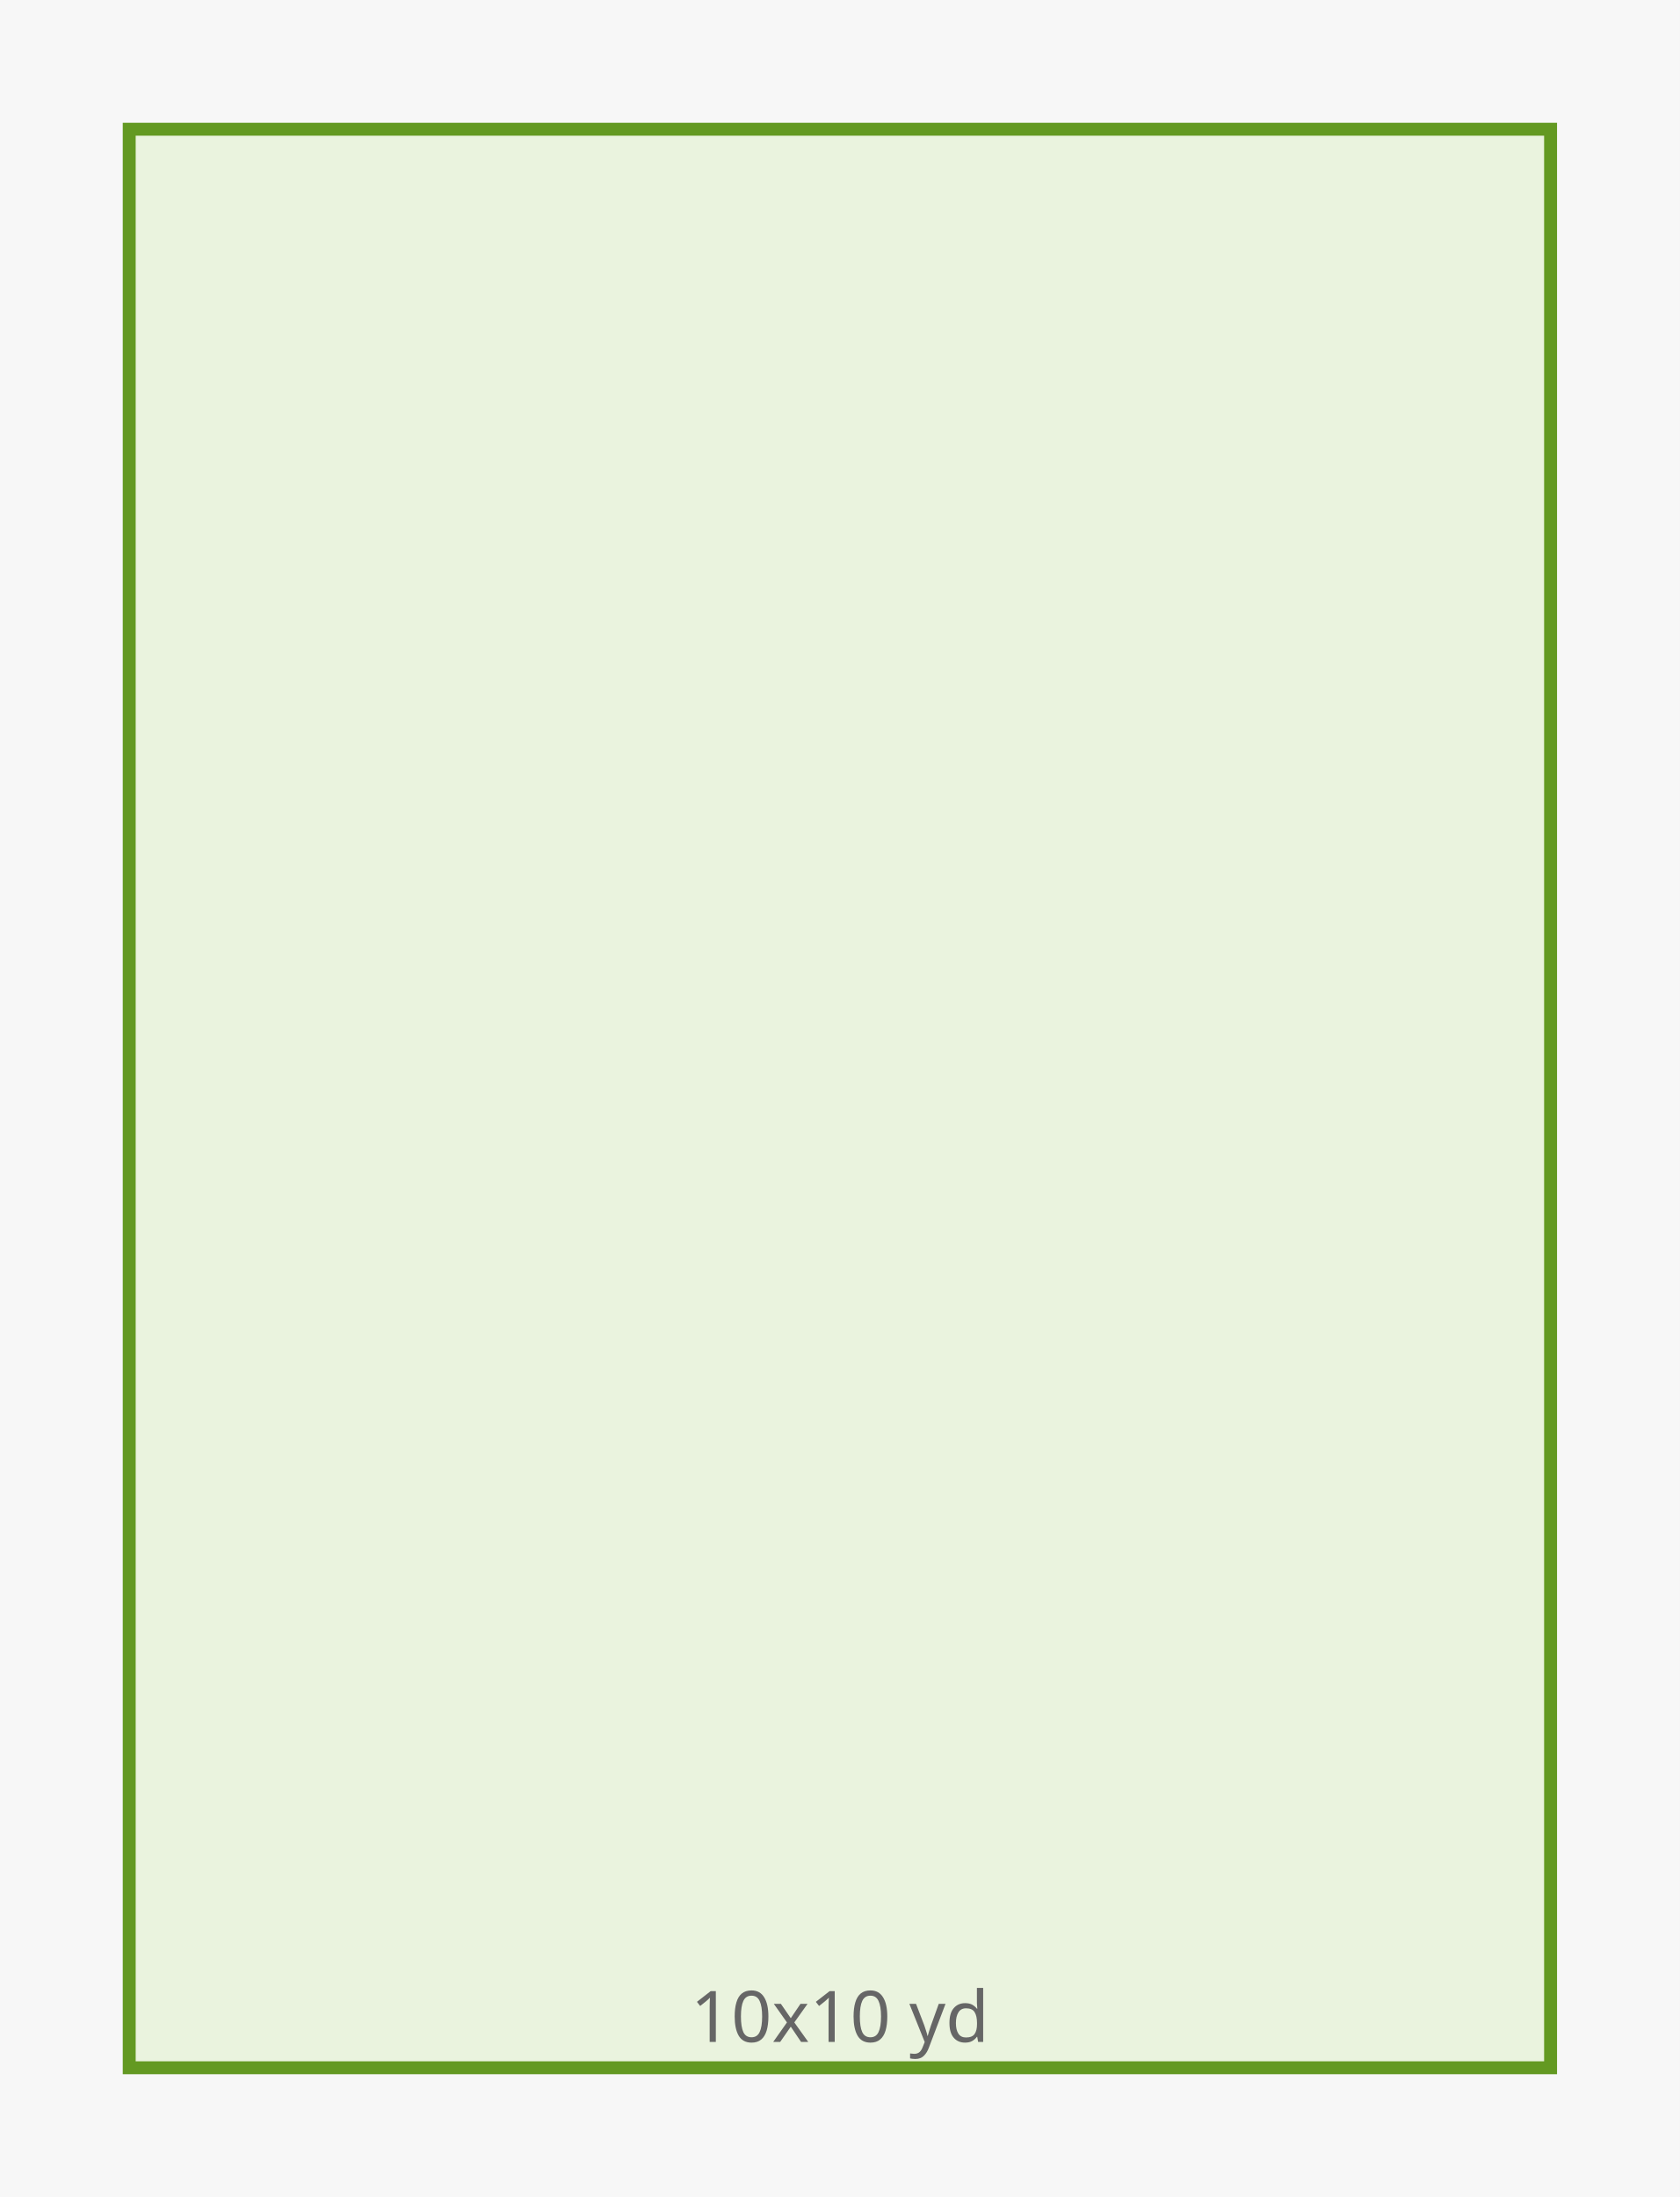
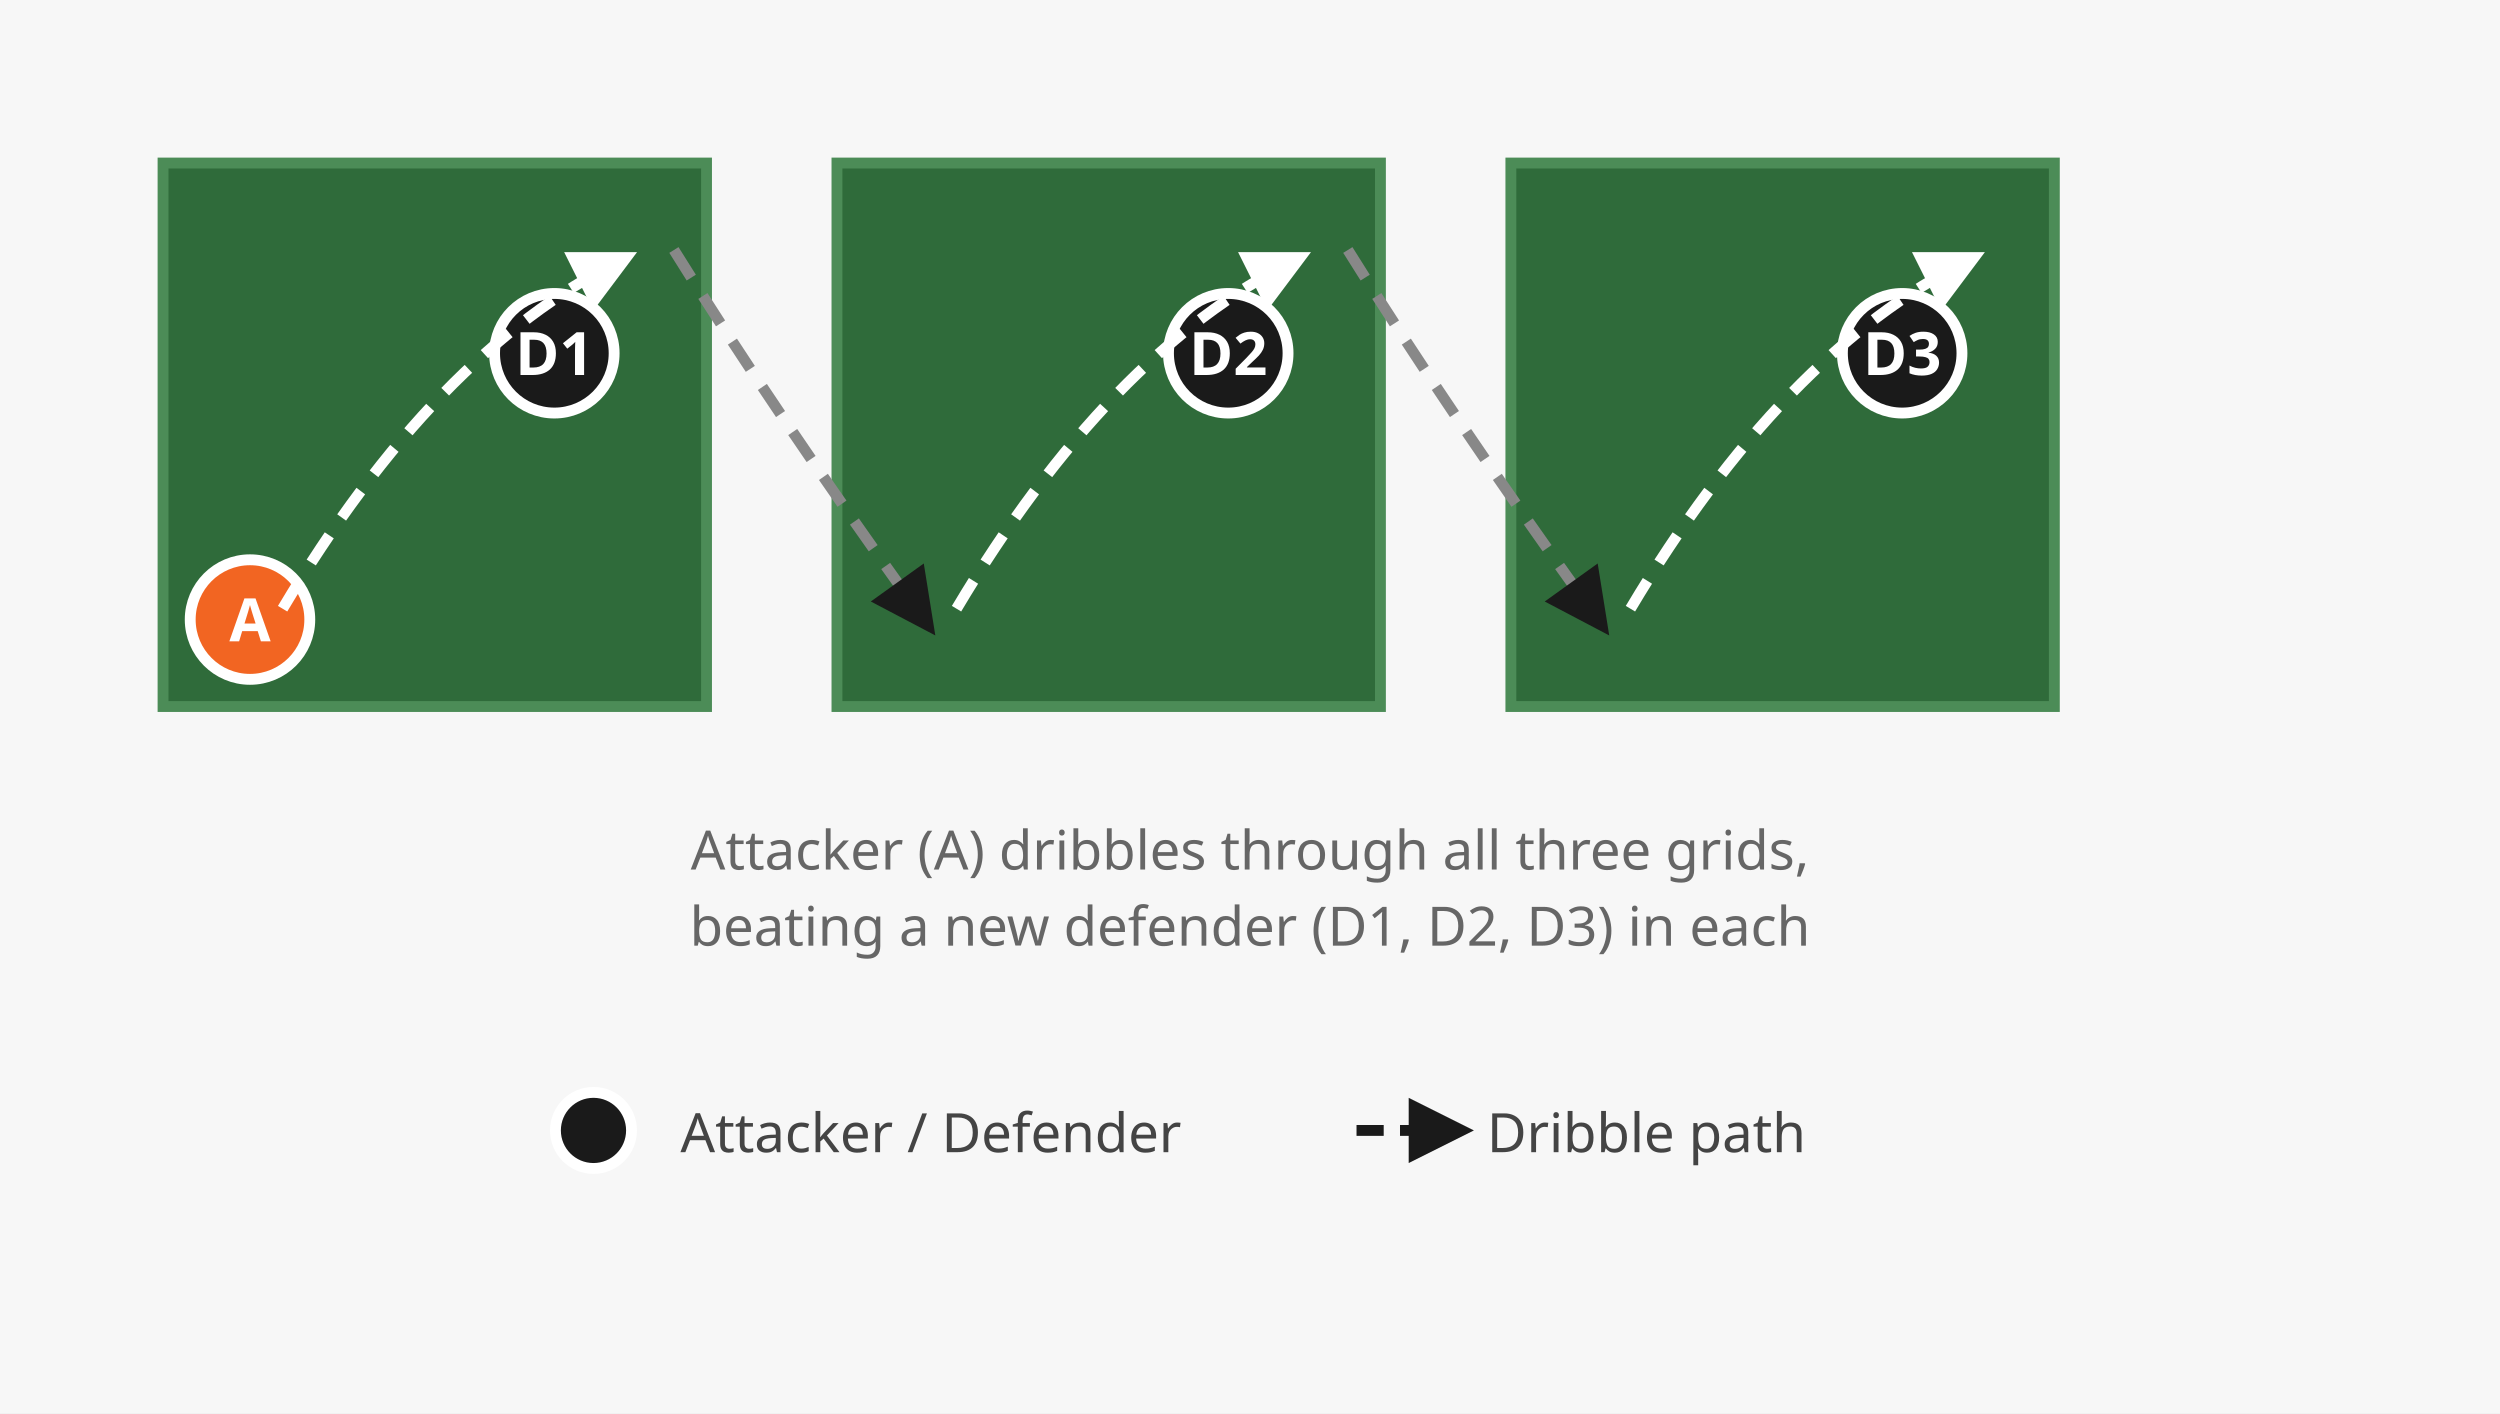
- <svg xmlns="http://www.w3.org/2000/svg" viewBox="0 0 260 340" role="img">
-   <rect width="260" height="340" fill="#F7F7F7" />
-   <rect x="20" y="20" width="220" height="300" fill="#EAF3DE" stroke="#639922" stroke-width="2" />
-   <text x="130.0" y="316" text-anchor="middle" font-size="11" fill="#666" font-family="sans-serif">10x10 yd</text>
+ <svg xmlns="http://www.w3.org/2000/svg" viewBox="0 0 460 260" role="img">
+   <rect width="460" height="260" fill="#F7F7F7" />
+   <defs>
+     <marker id="darr" viewBox="0 0 10 10" refX="7" refY="5" markerWidth="6" markerHeight="6" orient="auto">
+       <path d="M0,0 L10,5 L0,10 Z" fill="#1A1A1A" />
+     </marker>
+     <marker id="darrw" viewBox="0 0 10 10" refX="7" refY="5" markerWidth="6" markerHeight="6" orient="auto">
+       <path d="M0,0 L10,5 L0,10 Z" fill="#FFFFFF" />
+     </marker>
+     <marker id="sarr" viewBox="0 0 10 10" refX="7" refY="5" markerWidth="6" markerHeight="6" orient="auto">
+       <path d="M0,0 L10,5 L0,10 Z" fill="#F26522" />
+     </marker>
+   </defs>
+   <rect x="30" y="30" width="100" height="100" fill="#2F6B3A" stroke="#4C8C57" stroke-width="2" />
+   <circle cx="102.0" cy="65.0" r="11" fill="#1A1A1A" stroke="#FFFFFF" stroke-width="2" />
+   <text x="102.0" y="69.0" text-anchor="middle" font-size="11" font-weight="700" fill="#FFFFFF" font-family="sans-serif">D1</text>
+   <rect x="154" y="30" width="100" height="100" fill="#2F6B3A" stroke="#4C8C57" stroke-width="2" />
+   <circle cx="226.0" cy="65.0" r="11" fill="#1A1A1A" stroke="#FFFFFF" stroke-width="2" />
+   <text x="226.0" y="69.0" text-anchor="middle" font-size="11" font-weight="700" fill="#FFFFFF" font-family="sans-serif">D2</text>
+   <rect x="278" y="30" width="100" height="100" fill="#2F6B3A" stroke="#4C8C57" stroke-width="2" />
+   <circle cx="350.0" cy="65.0" r="11" fill="#1A1A1A" stroke="#FFFFFF" stroke-width="2" />
+   <text x="350.0" y="69.0" text-anchor="middle" font-size="11" font-weight="700" fill="#FFFFFF" font-family="sans-serif">D3</text>
+   <circle cx="46" cy="114" r="11" fill="#F26522" stroke="#FFFFFF" stroke-width="2" />
+   <text x="46" y="118" text-anchor="middle" font-size="11" font-weight="700" fill="#FFFFFF" font-family="sans-serif">A</text>
+   <path d="M52,112 Q80.0,65.0 114,48" fill="none" stroke="#FFFFFF" stroke-width="2" stroke-dasharray="6 4" marker-end="url(#darrw)" />
+   <path d="M176,112 Q204.0,65.0 238,48" fill="none" stroke="#FFFFFF" stroke-width="2" stroke-dasharray="6 4" marker-end="url(#darrw)" />
+   <path d="M300,112 Q328.0,65.0 362,48" fill="none" stroke="#FFFFFF" stroke-width="2" stroke-dasharray="6 4" marker-end="url(#darrw)" />
+   <path d="M124,46 Q142.0,75.0 170,114" fill="none" stroke="#888" stroke-width="2" stroke-dasharray="6 4" marker-end="url(#darr)" />
+   <path d="M248,46 Q266.0,75.0 294,114" fill="none" stroke="#888" stroke-width="2" stroke-dasharray="6 4" marker-end="url(#darr)" />
+   <text x="230.0" y="160" text-anchor="middle" font-size="10" fill="#666" font-family="sans-serif">Attacker (A) dribbles through all three grids,</text>
+   <text x="230.0" y="174" text-anchor="middle" font-size="10" fill="#666" font-family="sans-serif">beating a new defender (D1, D2, D3) in each</text>
+   <g font-family="sans-serif" font-size="10" fill="#444">
+     <circle cx="109.2" cy="208" r="7" fill="#1A1A1A" stroke="#FFFFFF" stroke-width="2" />
+     <text x="109.2" y="212" text-anchor="middle" font-size="11" font-weight="700" fill="#FFFFFF" font-family="sans-serif" />
+     <text x="125.2" y="212">Attacker / Defender</text>
+     <line x1="249.6" y1="208" x2="267.6" y2="208" stroke="#1A1A1A" stroke-width="2" stroke-dasharray="5 3" marker-end="url(#darr)" />
+     <text x="273.6" y="212">Dribble path</text>
+   </g>
</svg>
